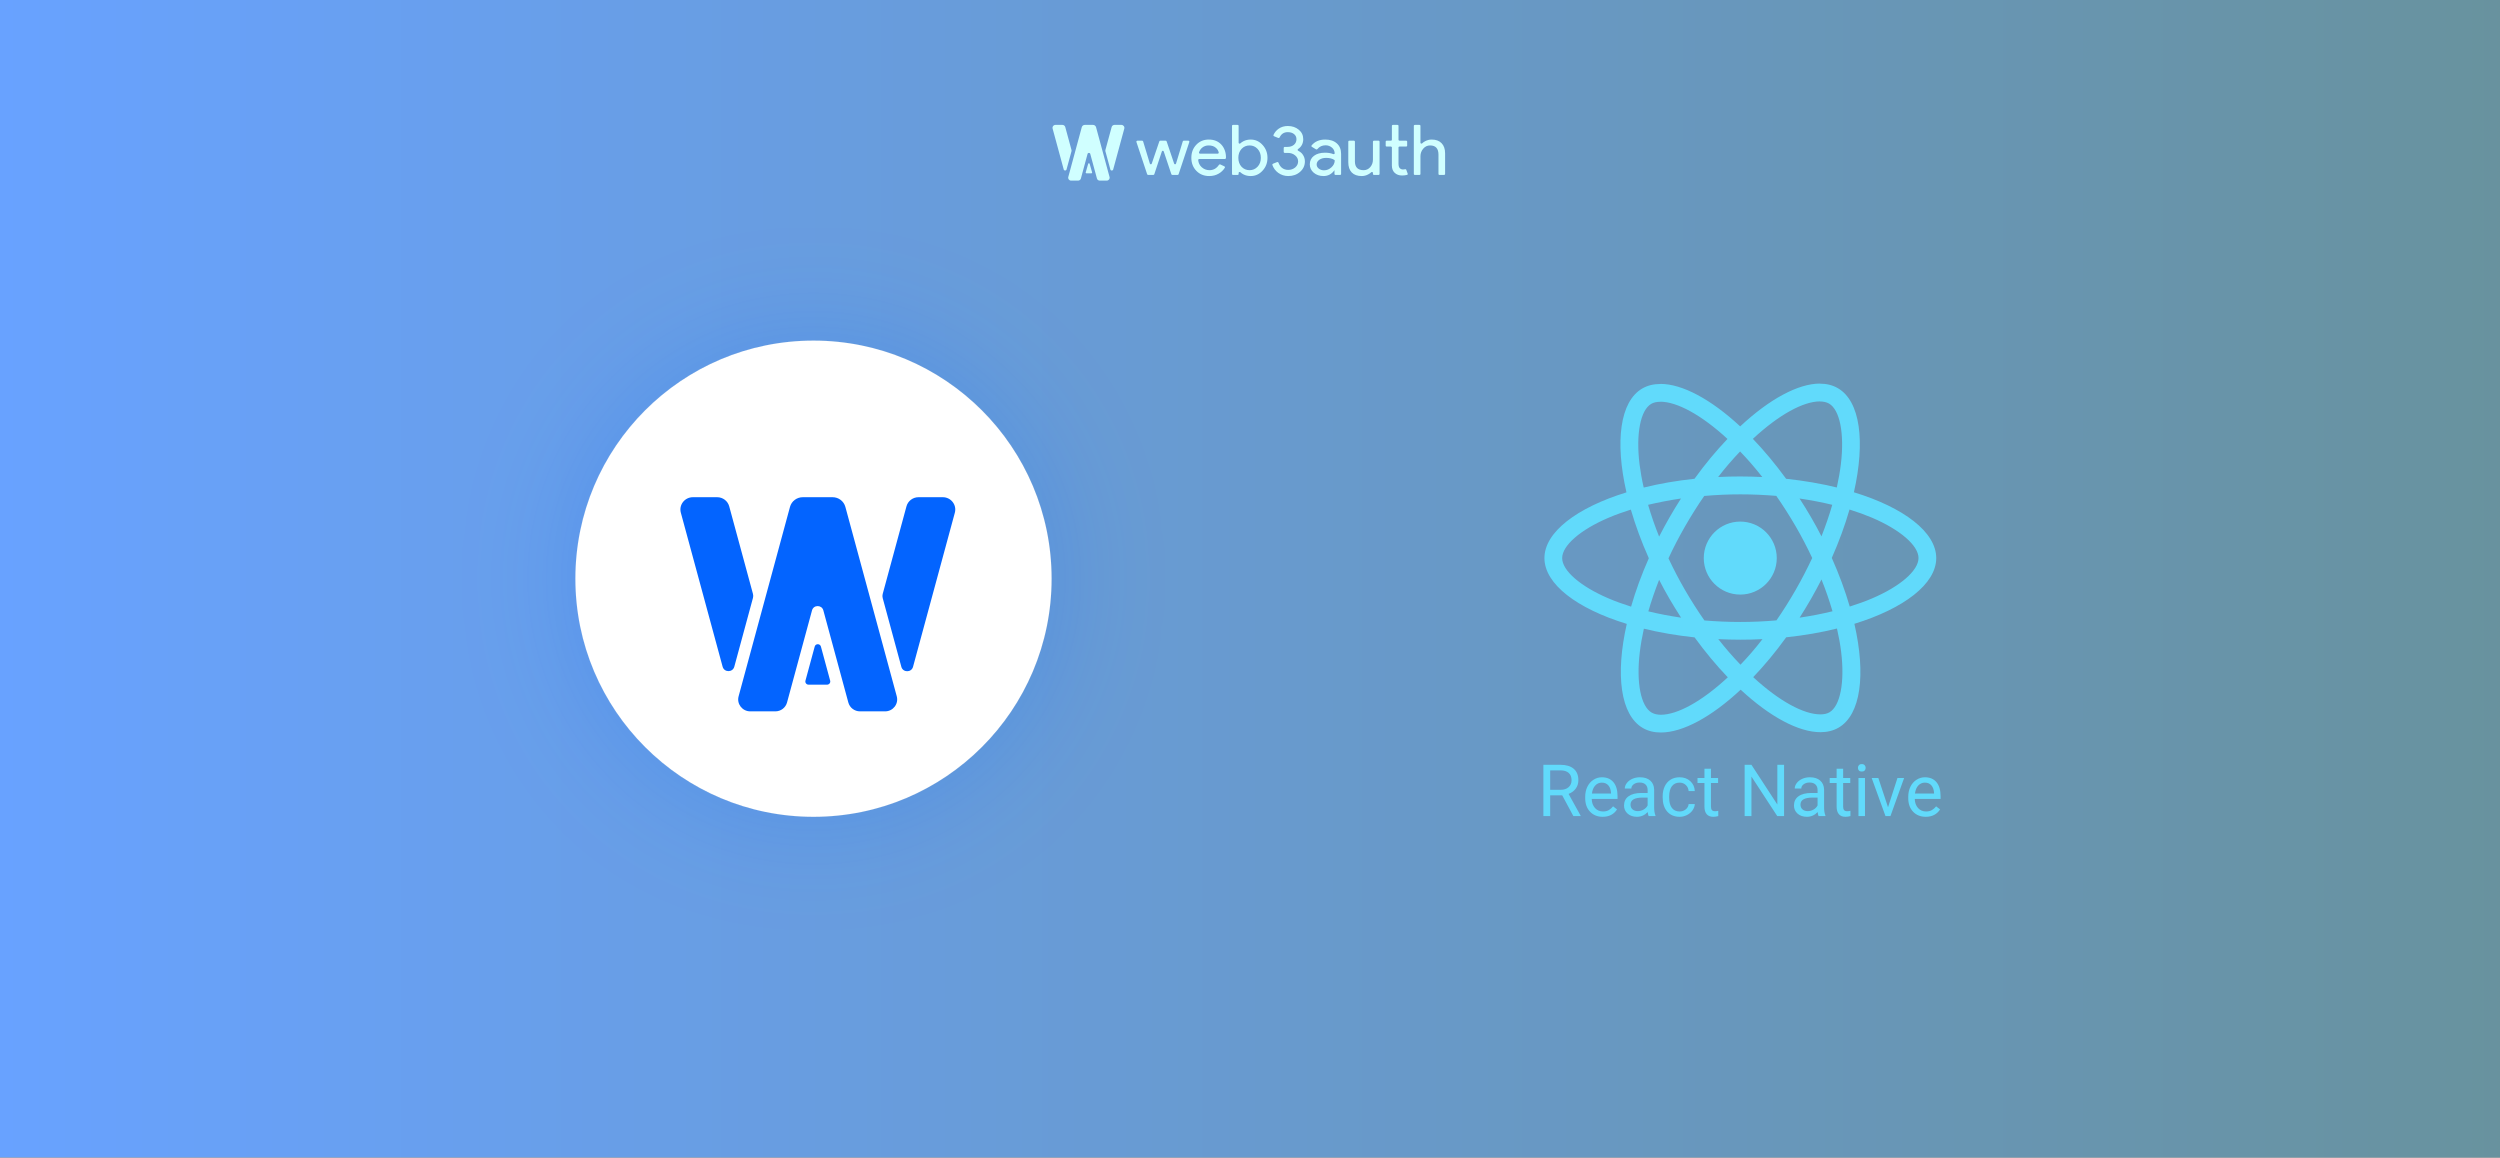
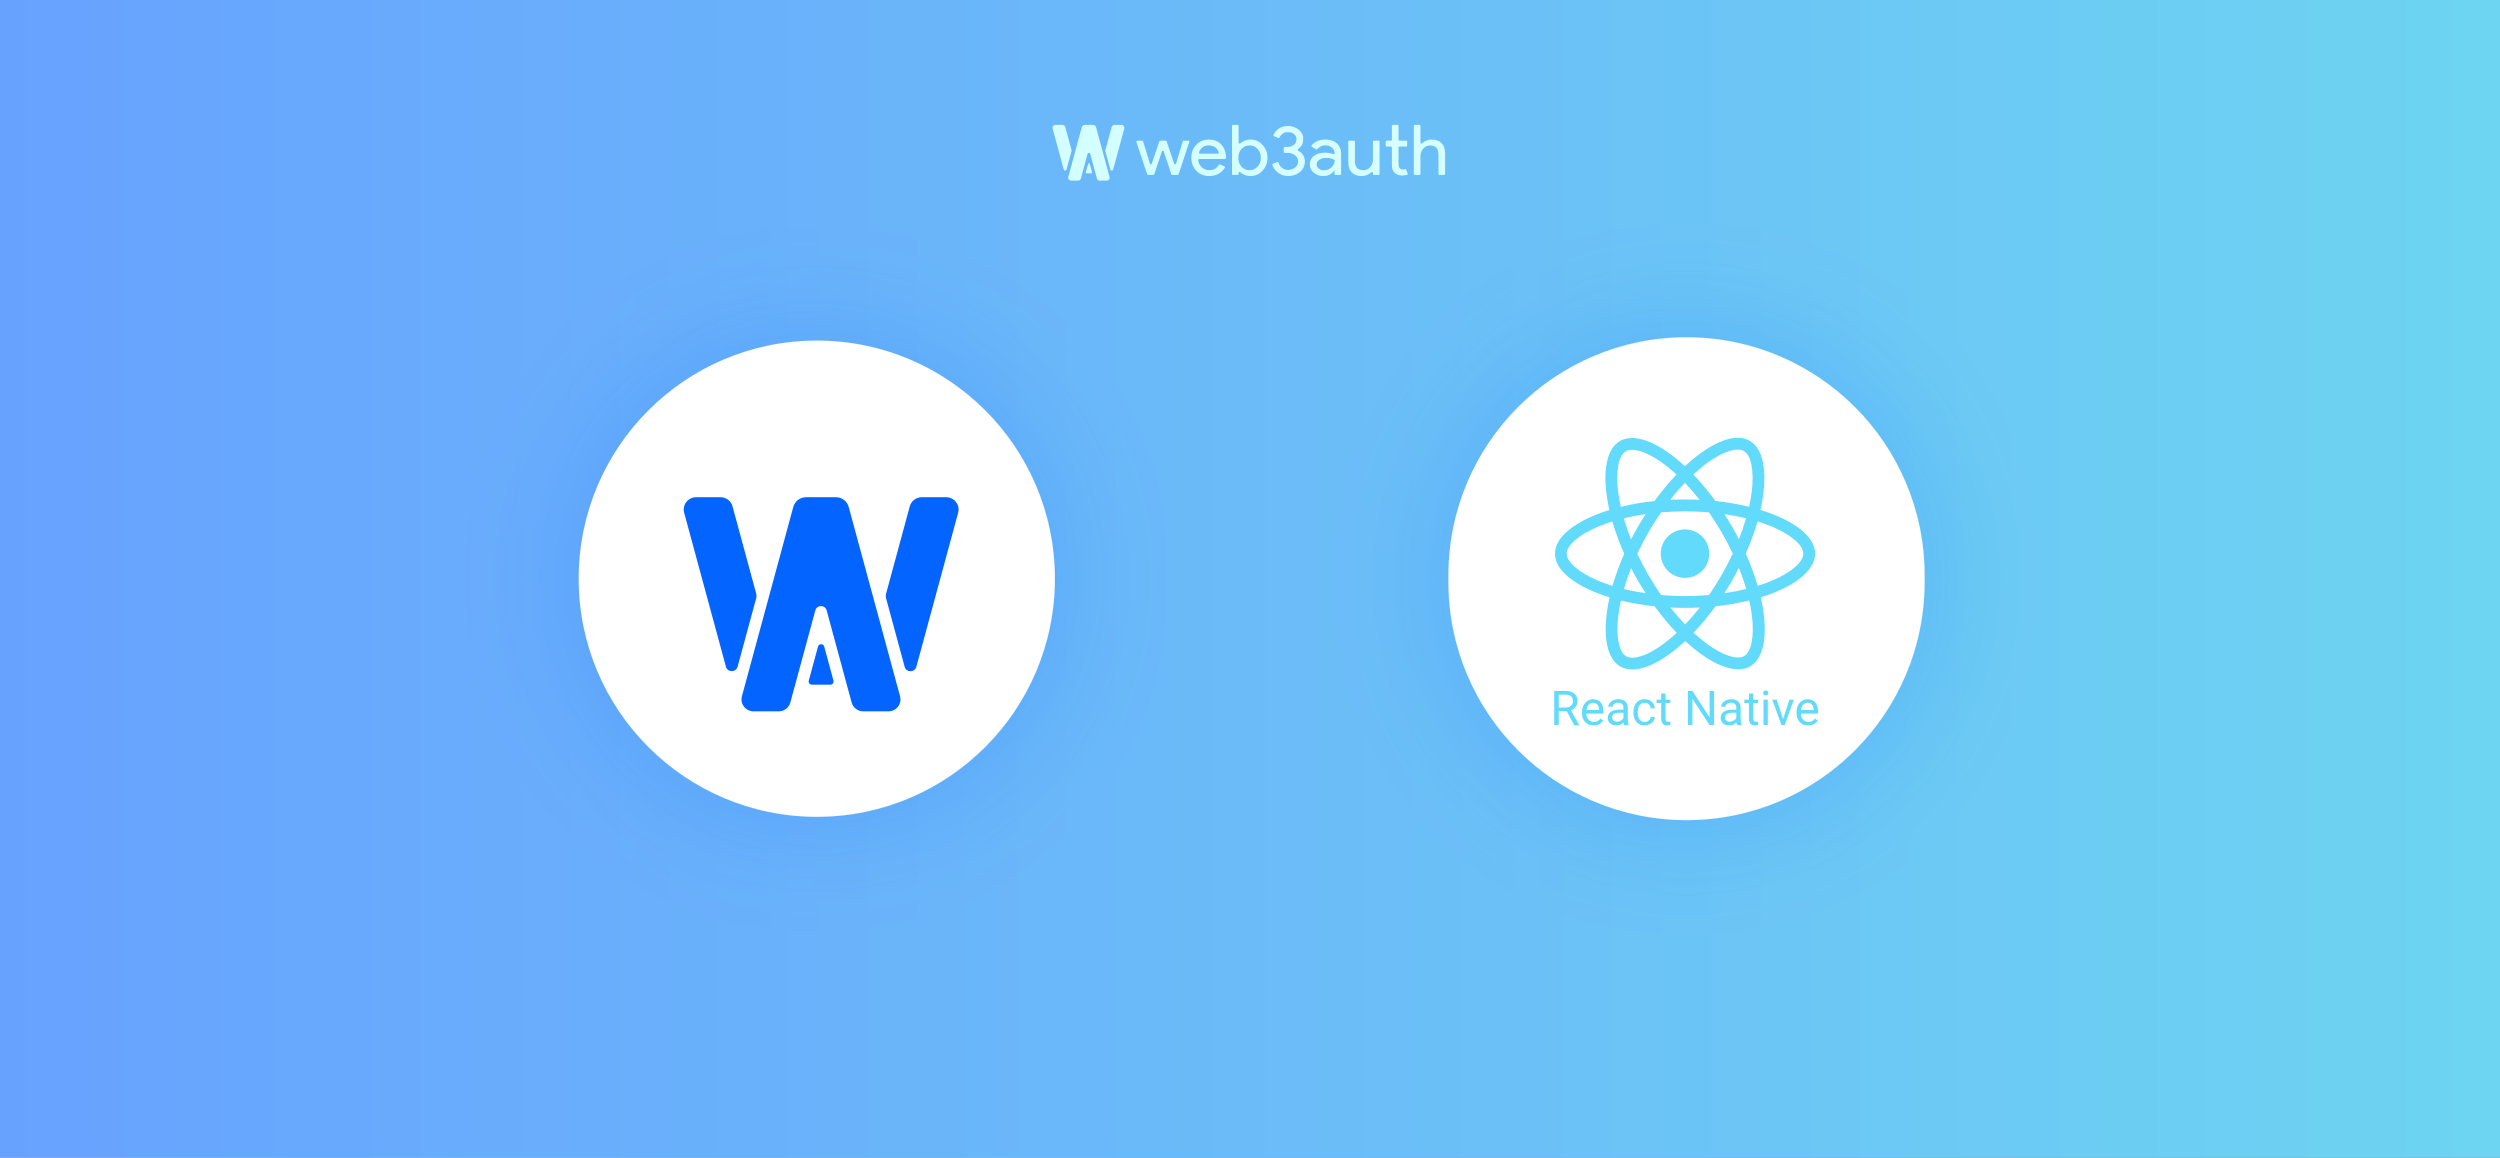
<svg xmlns="http://www.w3.org/2000/svg" width="756" height="350" viewBox="0 0 756 350" fill="none">
  <rect width="756" height="350" fill="black" />
  <rect width="756" height="350" fill="white" />
  <rect width="756" height="350" fill="url(#paint0_linear_1128_242829)" fill-opacity="0.6" />
  <g style="mix-blend-mode:overlay">
-     <path fill-rule="evenodd" clip-rule="evenodd" d="M378.205 53.237C377.421 53.237 376.701 53.075 376.048 52.751C375.679 52.564 375.358 52.342 375.086 52.084C374.914 51.922 374.565 52.032 374.565 52.265V52.613C374.565 52.771 374.433 52.899 374.27 52.899H372.855C372.692 52.899 372.56 52.771 372.56 52.613V38.05C372.56 37.892 372.692 37.764 372.855 37.764H374.264C374.427 37.764 374.559 37.892 374.559 38.05V43.175C374.559 43.408 374.908 43.52 375.081 43.357C375.355 43.099 375.678 42.877 376.048 42.69C376.701 42.365 377.421 42.203 378.205 42.203C379.615 42.203 380.806 42.739 381.78 43.81C382.783 44.895 383.284 46.198 383.284 47.72C383.284 49.256 382.783 50.56 381.78 51.631C380.806 52.702 379.615 53.237 378.205 53.237ZM377.878 51.462C378.837 51.462 379.644 51.109 380.298 50.405C380.952 49.714 381.279 48.819 381.279 47.72C381.279 46.635 380.952 45.74 380.298 45.036C379.644 44.331 378.837 43.979 377.878 43.979C376.905 43.979 376.091 44.331 375.437 45.036C374.798 45.74 374.478 46.635 374.478 47.72C374.478 48.819 374.798 49.721 375.437 50.426C376.091 51.117 376.905 51.462 377.878 51.462ZM365.67 53.237C364.1 53.237 362.807 52.716 361.79 51.673C360.773 50.63 360.264 49.313 360.264 47.72C360.264 46.142 360.758 44.831 361.746 43.789C362.735 42.732 363.999 42.203 365.539 42.203C367.123 42.203 368.38 42.704 369.31 43.704C370.312 44.751 370.791 46.325 370.728 47.757C370.72 47.941 370.56 48.08 370.371 48.08H362.673C362.476 48.08 362.316 48.238 362.337 48.428C362.428 49.283 362.769 49.984 363.359 50.532C364.028 51.152 364.827 51.462 365.757 51.462C366.943 51.462 367.892 50.928 368.603 49.86C368.698 49.718 368.887 49.66 369.045 49.734L370.243 50.301C370.412 50.381 370.48 50.581 370.382 50.737C369.919 51.473 369.307 52.06 368.547 52.498C367.704 52.991 366.745 53.237 365.67 53.237ZM362.582 46.065C362.511 46.271 362.678 46.473 362.903 46.473H368.212C368.416 46.473 368.579 46.303 368.538 46.109C368.419 45.552 368.131 45.082 367.675 44.698C367.137 44.218 366.411 43.979 365.495 43.979C364.74 43.979 364.086 44.204 363.534 44.655C363.096 45.023 362.779 45.492 362.582 46.065ZM359.65 42.939C359.715 42.743 359.564 42.542 359.351 42.542H357.967C357.828 42.542 357.706 42.63 357.667 42.76L355.625 49.479C355.544 49.749 355.152 49.754 355.062 49.487L352.79 42.751C352.748 42.626 352.628 42.542 352.493 42.542H350.876C350.741 42.542 350.621 42.626 350.578 42.75L348.286 49.492C348.196 49.758 347.805 49.752 347.723 49.483L345.681 42.76C345.641 42.63 345.519 42.542 345.38 42.542H343.952C343.74 42.542 343.589 42.743 343.654 42.939L346.896 52.688C346.937 52.814 347.058 52.899 347.194 52.899H348.764C348.9 52.899 349.021 52.814 349.063 52.688L351.35 45.794C351.438 45.53 351.823 45.529 351.912 45.794L354.219 52.689C354.261 52.814 354.381 52.899 354.517 52.899H356.11C356.246 52.899 356.366 52.814 356.408 52.688L359.65 42.939ZM421.777 52.286C422.358 52.808 423.085 53.068 423.957 53.068C424.534 53.068 425.051 53.006 425.508 52.88C425.665 52.837 425.744 52.674 425.69 52.526L425.262 51.352C425.204 51.195 425.021 51.119 424.857 51.169C424.812 51.183 424.766 51.196 424.719 51.208C424.574 51.236 424.422 51.25 424.262 51.25C423.913 51.25 423.601 51.131 423.324 50.891C423.048 50.637 422.91 50.165 422.91 49.475V44.603C422.91 44.445 423.042 44.317 423.205 44.317H425.231C425.394 44.317 425.526 44.189 425.526 44.031V42.828C425.526 42.67 425.394 42.542 425.231 42.542H423.205C423.042 42.542 422.91 42.413 422.91 42.255V38.05C422.91 37.892 422.778 37.764 422.615 37.764H421.2C421.037 37.764 420.905 37.892 420.905 38.05V42.255C420.905 42.413 420.773 42.542 420.61 42.542H419.326C419.163 42.542 419.031 42.67 419.031 42.828V44.031C419.031 44.189 419.163 44.317 419.326 44.317H420.61C420.773 44.317 420.905 44.445 420.905 44.603V50.109C420.92 51.039 421.21 51.765 421.777 52.286ZM393.139 51.969C394.113 51.124 394.6 50.067 394.6 48.798C394.6 48.023 394.375 47.326 393.924 46.706C393.717 46.411 393.419 46.036 392.546 45.561C392.361 45.461 392.356 45.194 392.531 45.078C393.576 44.383 394.098 43.331 394.098 42.098C394.098 40.928 393.655 39.977 392.769 39.244C391.868 38.483 390.756 38.103 389.434 38.103C388.373 38.103 387.451 38.377 386.666 38.927C385.967 39.417 385.446 40.041 385.105 40.799C385.034 40.956 385.115 41.136 385.278 41.202L386.517 41.711C386.693 41.783 386.893 41.697 386.972 41.529C387.46 40.485 388.281 39.963 389.434 39.963C390.219 39.963 390.851 40.16 391.33 40.555C391.81 40.949 392.05 41.464 392.05 42.098C392.05 42.788 391.795 43.352 391.287 43.789C390.778 44.212 390.124 44.423 389.325 44.423H388.524C388.34 44.423 388.192 44.567 388.192 44.745V45.919C388.192 46.097 388.34 46.241 388.524 46.241H389.478C390.32 46.241 391.04 46.487 391.636 46.98C392.246 47.474 392.551 48.08 392.551 48.798C392.551 49.517 392.26 50.13 391.679 50.637C391.083 51.131 390.379 51.377 389.565 51.377C388.824 51.377 388.184 51.166 387.647 50.743C387.202 50.371 386.862 49.867 386.627 49.229C386.56 49.047 386.351 48.948 386.168 49.023L384.955 49.513C384.8 49.575 384.716 49.742 384.771 49.896C385.11 50.857 385.698 51.646 386.535 52.265C387.436 52.913 388.446 53.237 389.565 53.237C390.989 53.237 392.18 52.815 393.139 51.969ZM398.158 49.728C398.158 49.165 398.427 48.693 398.964 48.312C399.517 47.932 400.2 47.742 401.013 47.742C402.057 47.742 402.886 47.95 403.5 48.367C403.583 48.424 403.63 48.518 403.625 48.616C403.585 49.368 403.252 50.028 402.626 50.595C401.972 51.201 401.224 51.504 400.381 51.504C399.785 51.504 399.262 51.335 398.812 50.997C398.376 50.658 398.158 50.236 398.158 49.728ZM404.261 43.366C403.404 42.591 402.234 42.203 400.752 42.203C398.965 42.203 397.588 42.799 396.62 43.992C396.516 44.12 396.555 44.305 396.698 44.392L397.963 45.165C398.096 45.246 398.271 45.21 398.37 45.091C399.005 44.321 399.835 43.937 400.861 43.937C401.602 43.937 402.248 44.176 402.801 44.655C403.356 45.123 403.553 45.686 403.609 46.321C403.629 46.539 403.383 46.681 403.174 46.596C402.484 46.317 401.655 46.177 400.686 46.177C399.291 46.177 398.172 46.494 397.33 47.129C396.501 47.763 396.087 48.615 396.087 49.686C396.087 50.701 396.48 51.546 397.264 52.223C398.064 52.899 399.052 53.237 400.229 53.237C401.609 53.237 402.713 52.645 403.542 51.462V52.613C403.542 52.771 403.674 52.899 403.837 52.899H405.252C405.415 52.899 405.547 52.771 405.547 52.613V46.516C405.547 45.177 405.118 44.127 404.261 43.366ZM417.181 52.595C417.181 52.763 417.04 52.899 416.867 52.899H415.489C415.316 52.899 415.176 52.763 415.176 52.595V52.256C415.176 52.036 414.834 51.931 414.673 52.085C414.42 52.326 414.115 52.541 413.759 52.73C413.134 53.068 412.48 53.237 411.797 53.237C410.489 53.237 409.479 52.878 408.767 52.159C408.07 51.426 407.721 50.391 407.721 49.052V42.846C407.721 42.678 407.862 42.542 408.035 42.542H409.413C409.586 42.542 409.727 42.678 409.727 42.846V48.925C409.77 50.616 410.649 51.462 412.364 51.462C413.163 51.462 413.831 51.152 414.369 50.532C414.907 49.898 415.176 49.144 415.176 48.27V42.846C415.176 42.678 415.316 42.542 415.489 42.542H416.867C417.04 42.542 417.181 42.678 417.181 42.846V52.595ZM427.54 38.05C427.54 37.892 427.672 37.764 427.835 37.764H429.25C429.413 37.764 429.545 37.892 429.545 38.05V43.185C429.545 43.404 429.886 43.508 430.046 43.354C430.294 43.113 430.592 42.899 430.94 42.711C431.579 42.373 432.24 42.203 432.923 42.203C434.231 42.203 435.234 42.57 435.931 43.303C436.643 44.021 436.999 45.05 436.999 46.389V52.613C436.999 52.771 436.867 52.899 436.704 52.899H435.289C435.126 52.899 434.994 52.771 434.994 52.613V46.769C434.994 44.909 434.144 43.979 432.444 43.979C431.63 43.979 430.94 44.31 430.373 44.972C429.821 45.621 429.545 46.382 429.545 47.255V52.613C429.545 52.771 429.413 52.899 429.25 52.899H427.835C427.672 52.899 427.54 52.771 427.54 52.613V38.05Z" fill="white" />
+     <path fill-rule="evenodd" clip-rule="evenodd" d="M378.205 53.237C377.421 53.237 376.701 53.075 376.048 52.751C375.679 52.564 375.358 52.342 375.086 52.084C374.914 51.922 374.565 52.032 374.565 52.265V52.613C374.565 52.771 374.433 52.899 374.27 52.899H372.855C372.692 52.899 372.56 52.771 372.56 52.613V38.05C372.56 37.892 372.692 37.764 372.855 37.764H374.264C374.427 37.764 374.559 37.892 374.559 38.05V43.175C374.559 43.408 374.908 43.52 375.081 43.357C375.355 43.099 375.678 42.877 376.048 42.69C376.701 42.365 377.421 42.203 378.205 42.203C379.615 42.203 380.806 42.739 381.78 43.81C382.783 44.895 383.284 46.198 383.284 47.72C383.284 49.256 382.783 50.56 381.78 51.631C380.806 52.702 379.615 53.237 378.205 53.237ZM377.878 51.462C378.837 51.462 379.644 51.109 380.298 50.405C380.952 49.714 381.279 48.819 381.279 47.72C381.279 46.635 380.952 45.74 380.298 45.036C379.644 44.331 378.837 43.979 377.878 43.979C376.905 43.979 376.091 44.331 375.437 45.036C374.798 45.74 374.478 46.635 374.478 47.72C374.478 48.819 374.798 49.721 375.437 50.426C376.091 51.117 376.905 51.462 377.878 51.462ZM365.67 53.237C364.1 53.237 362.807 52.716 361.79 51.673C360.773 50.63 360.264 49.313 360.264 47.72C360.264 46.142 360.758 44.831 361.746 43.789C362.735 42.732 363.999 42.203 365.539 42.203C367.123 42.203 368.38 42.704 369.31 43.704C370.312 44.751 370.791 46.325 370.728 47.757C370.72 47.941 370.56 48.08 370.371 48.08H362.673C362.476 48.08 362.316 48.238 362.337 48.428C362.428 49.283 362.769 49.984 363.359 50.532C364.028 51.152 364.827 51.462 365.757 51.462C366.943 51.462 367.892 50.928 368.603 49.86C368.698 49.718 368.887 49.66 369.045 49.734L370.243 50.301C370.412 50.381 370.48 50.581 370.382 50.737C369.919 51.473 369.307 52.06 368.547 52.498C367.704 52.991 366.745 53.237 365.67 53.237ZM362.582 46.065C362.511 46.271 362.678 46.473 362.903 46.473H368.212C368.416 46.473 368.579 46.303 368.538 46.109C368.419 45.552 368.131 45.082 367.675 44.698C367.137 44.218 366.411 43.979 365.495 43.979C364.74 43.979 364.086 44.204 363.534 44.655C363.096 45.023 362.779 45.492 362.582 46.065ZM359.65 42.939C359.715 42.743 359.564 42.542 359.351 42.542H357.967C357.828 42.542 357.706 42.63 357.667 42.76L355.625 49.479C355.544 49.749 355.152 49.754 355.062 49.487L352.79 42.751C352.748 42.626 352.628 42.542 352.493 42.542H350.876C350.741 42.542 350.621 42.626 350.578 42.75L348.286 49.492C348.196 49.758 347.805 49.752 347.723 49.483L345.681 42.76C345.641 42.63 345.519 42.542 345.38 42.542H343.952C343.74 42.542 343.589 42.743 343.654 42.939L346.896 52.688C346.937 52.814 347.058 52.899 347.194 52.899H348.764C348.9 52.899 349.021 52.814 349.063 52.688L351.35 45.794C351.438 45.53 351.823 45.529 351.912 45.794L354.219 52.689C354.261 52.814 354.381 52.899 354.517 52.899H356.11C356.246 52.899 356.366 52.814 356.408 52.688L359.65 42.939ZM421.777 52.286C422.358 52.808 423.085 53.068 423.957 53.068C424.534 53.068 425.051 53.006 425.508 52.88C425.665 52.837 425.744 52.674 425.69 52.526L425.262 51.352C425.204 51.195 425.021 51.119 424.857 51.169C424.812 51.183 424.766 51.196 424.719 51.208C424.574 51.236 424.422 51.25 424.262 51.25C423.913 51.25 423.601 51.131 423.324 50.891C423.048 50.637 422.91 50.165 422.91 49.475V44.603C422.91 44.445 423.042 44.317 423.205 44.317H425.231C425.394 44.317 425.526 44.189 425.526 44.031V42.828C425.526 42.67 425.394 42.542 425.231 42.542H423.205C423.042 42.542 422.91 42.413 422.91 42.255V38.05C422.91 37.892 422.778 37.764 422.615 37.764H421.2C421.037 37.764 420.905 37.892 420.905 38.05V42.255C420.905 42.413 420.773 42.542 420.61 42.542H419.326C419.163 42.542 419.031 42.67 419.031 42.828V44.031C419.031 44.189 419.163 44.317 419.326 44.317H420.61C420.773 44.317 420.905 44.445 420.905 44.603V50.109C420.92 51.039 421.21 51.765 421.777 52.286ZM393.139 51.969C394.113 51.124 394.6 50.067 394.6 48.798C394.6 48.023 394.375 47.326 393.924 46.706C393.717 46.411 393.419 46.036 392.546 45.561C392.361 45.461 392.356 45.194 392.531 45.078C393.576 44.383 394.098 43.331 394.098 42.098C394.098 40.928 393.655 39.977 392.769 39.244C391.868 38.483 390.756 38.103 389.434 38.103C388.373 38.103 387.451 38.377 386.666 38.927C385.967 39.417 385.446 40.041 385.105 40.799C385.034 40.956 385.115 41.136 385.278 41.202L386.517 41.711C386.693 41.783 386.893 41.697 386.972 41.529C387.46 40.485 388.281 39.963 389.434 39.963C390.219 39.963 390.851 40.16 391.33 40.555C391.81 40.949 392.05 41.464 392.05 42.098C392.05 42.788 391.795 43.352 391.287 43.789C390.778 44.212 390.124 44.423 389.325 44.423H388.524C388.34 44.423 388.192 44.567 388.192 44.745V45.919C388.192 46.097 388.34 46.241 388.524 46.241H389.478C390.32 46.241 391.04 46.487 391.636 46.98C392.246 47.474 392.551 48.08 392.551 48.798C392.551 49.517 392.26 50.13 391.679 50.637C391.083 51.131 390.379 51.377 389.565 51.377C388.824 51.377 388.184 51.166 387.647 50.743C387.202 50.371 386.862 49.867 386.627 49.229C386.56 49.047 386.351 48.948 386.168 49.023L384.955 49.513C384.8 49.575 384.716 49.742 384.771 49.896C385.11 50.857 385.698 51.646 386.535 52.265C387.436 52.913 388.446 53.237 389.565 53.237C390.989 53.237 392.18 52.815 393.139 51.969ZM398.158 49.728C398.158 49.165 398.427 48.693 398.964 48.312C399.517 47.932 400.2 47.742 401.013 47.742C402.057 47.742 402.886 47.95 403.5 48.367C403.583 48.424 403.63 48.518 403.625 48.616C403.585 49.368 403.252 50.028 402.626 50.595C401.972 51.201 401.224 51.504 400.381 51.504C399.785 51.504 399.262 51.335 398.812 50.997C398.376 50.658 398.158 50.236 398.158 49.728ZM404.261 43.366C403.404 42.591 402.234 42.203 400.752 42.203C398.965 42.203 397.588 42.799 396.62 43.992C396.516 44.12 396.555 44.305 396.698 44.392L397.963 45.165C398.096 45.246 398.272 45.21 398.37 45.091C399.005 44.321 399.835 43.937 400.861 43.937C401.602 43.937 402.248 44.176 402.801 44.655C403.356 45.123 403.553 45.686 403.609 46.321C403.629 46.539 403.383 46.681 403.174 46.596C402.484 46.317 401.655 46.177 400.686 46.177C399.291 46.177 398.172 46.494 397.33 47.129C396.501 47.763 396.087 48.615 396.087 49.686C396.087 50.701 396.48 51.546 397.264 52.223C398.064 52.899 399.052 53.237 400.229 53.237C401.609 53.237 402.713 52.645 403.542 51.462V52.613C403.542 52.771 403.674 52.899 403.837 52.899H405.252C405.415 52.899 405.547 52.771 405.547 52.613V46.516C405.547 45.177 405.118 44.127 404.261 43.366ZM417.181 52.595C417.181 52.763 417.04 52.899 416.867 52.899H415.489C415.316 52.899 415.176 52.763 415.176 52.595V52.256C415.176 52.036 414.834 51.931 414.673 52.085C414.42 52.326 414.115 52.541 413.759 52.73C413.134 53.068 412.48 53.237 411.797 53.237C410.489 53.237 409.479 52.878 408.767 52.159C408.07 51.426 407.721 50.391 407.721 49.052V42.846C407.721 42.678 407.862 42.542 408.035 42.542H409.413C409.586 42.542 409.727 42.678 409.727 42.846V48.925C409.77 50.616 410.649 51.462 412.364 51.462C413.163 51.462 413.831 51.152 414.369 50.532C414.907 49.898 415.176 49.144 415.176 48.27V42.846C415.176 42.678 415.316 42.542 415.489 42.542H416.867C417.04 42.542 417.181 42.678 417.181 42.846V52.595ZM427.54 38.05C427.54 37.892 427.672 37.764 427.835 37.764H429.25C429.413 37.764 429.545 37.892 429.545 38.05V43.185C429.545 43.404 429.886 43.508 430.046 43.354C430.294 43.113 430.592 42.899 430.94 42.711C431.579 42.373 432.24 42.203 432.923 42.203C434.231 42.203 435.234 42.57 435.931 43.303C436.643 44.021 436.999 45.05 436.999 46.389V52.613C436.999 52.771 436.867 52.899 436.704 52.899H435.289C435.126 52.899 434.994 52.771 434.994 52.613V46.769C434.994 44.909 434.144 43.979 432.444 43.979C431.63 43.979 430.94 44.31 430.373 44.972C429.821 45.621 429.545 46.382 429.545 47.255V52.613C429.545 52.771 429.413 52.899 429.25 52.899H427.835C427.672 52.899 427.54 52.771 427.54 52.613V38.05Z" fill="white" />
    <path d="M335.774 51.257C335.891 51.687 336.509 51.687 336.625 51.257L339.986 38.892C340.14 38.323 339.705 37.764 339.107 37.764H337.036C336.624 37.764 336.264 38.036 336.158 38.428L334.263 45.401C334.236 45.498 334.236 45.6 334.263 45.696L335.774 51.257Z" fill="white" />
    <path d="M324.031 45.392C324.057 45.489 324.057 45.59 324.031 45.687L322.52 51.248C322.403 51.678 321.785 51.678 321.668 51.248L318.311 38.892C318.156 38.323 318.591 37.764 319.189 37.764H321.261C321.672 37.764 322.032 38.036 322.139 38.428L324.031 45.392Z" fill="white" />
    <path d="M326.863 53.975C326.761 54.355 326.413 54.619 326.015 54.619H323.895C323.318 54.619 322.898 54.077 323.047 53.526L327.127 38.468C327.24 38.052 327.62 37.764 328.055 37.764H330.52C330.955 37.764 331.335 38.052 331.448 38.468L335.528 53.526C335.677 54.077 335.257 54.619 334.68 54.619H332.559C332.162 54.619 331.814 54.355 331.711 53.975L329.698 46.544C329.586 46.129 328.989 46.129 328.877 46.544L326.863 53.975Z" fill="white" />
    <path d="M328.543 52.408C328.391 52.408 328.281 52.273 328.32 52.136L329.065 49.529C329.126 49.316 329.449 49.316 329.51 49.529L330.255 52.136C330.294 52.273 330.184 52.408 330.032 52.408H328.543Z" fill="white" />
  </g>
  <g filter="url(#filter0_d_1128_242829)">
-     <rect x="174" y="103" width="144" height="144" rx="72" fill="white" />
-     <path fill-rule="evenodd" clip-rule="evenodd" d="M243.569 205.835C243.403 206.444 243.869 207.043 244.508 207.043H250.104C250.743 207.043 251.208 206.444 251.043 205.835L248.245 195.52C247.987 194.571 246.625 194.571 246.367 195.52L243.569 205.835Z" fill="#0364FF" />
-     <path fill-rule="evenodd" clip-rule="evenodd" d="M237.997 212.438C237.568 214.017 236.119 215.116 234.463 215.116H226.887C224.482 215.116 222.731 212.862 223.353 210.567L238.894 153.285C239.363 151.557 240.948 150.355 242.759 150.355H251.775C253.586 150.355 255.171 151.557 255.64 153.285L271.181 210.567C271.803 212.862 270.052 215.116 267.647 215.116H260.071C258.415 215.116 256.966 214.017 256.537 212.438L248.979 184.577C248.51 182.847 246.024 182.847 245.555 184.577L237.997 212.438Z" fill="#0364FF" />
-     <path fill-rule="evenodd" clip-rule="evenodd" d="M276.102 201.644C275.617 203.429 273.052 203.429 272.568 201.644L266.926 180.848C266.817 180.446 266.817 180.022 266.926 179.62L274.116 153.117C274.558 151.488 276.053 150.355 277.761 150.355H285.099C287.58 150.355 289.386 152.68 288.744 155.046L276.102 201.644ZM227.695 180.813C227.804 180.411 227.804 179.988 227.695 179.585L220.514 153.117C220.072 151.488 218.577 150.355 216.87 150.355H209.531C207.05 150.355 205.244 152.68 205.886 155.046L218.519 201.609C219.003 203.394 221.568 203.394 222.053 201.609L227.695 180.813Z" fill="#0364FF" />
+     <rect x="175" y="103" width="144" height="144" rx="72" fill="white" />
+     <path fill-rule="evenodd" clip-rule="evenodd" d="M244.569 205.835C244.403 206.444 244.869 207.043 245.508 207.043H251.104C251.743 207.043 252.208 206.444 252.043 205.835L249.245 195.52C248.987 194.571 247.625 194.571 247.367 195.52L244.569 205.835Z" fill="#0364FF" />
+     <path fill-rule="evenodd" clip-rule="evenodd" d="M238.997 212.438C238.568 214.017 237.119 215.116 235.463 215.116H227.887C225.482 215.116 223.731 212.862 224.353 210.567L239.894 153.285C240.363 151.557 241.948 150.355 243.759 150.355H252.775C254.586 150.355 256.171 151.557 256.64 153.285L272.181 210.567C272.803 212.862 271.052 215.116 268.647 215.116H261.071C259.415 215.116 257.966 214.017 257.537 212.438L249.979 184.577C249.51 182.847 247.024 182.847 246.555 184.577L238.997 212.438Z" fill="#0364FF" />
+     <path fill-rule="evenodd" clip-rule="evenodd" d="M277.102 201.644C276.617 203.429 274.052 203.429 273.568 201.644L267.926 180.848C267.817 180.446 267.817 180.022 267.926 179.62L275.116 153.117C275.558 151.488 277.053 150.355 278.761 150.355H286.099C288.58 150.355 290.386 152.68 289.744 155.046L277.102 201.644ZM228.695 180.813C228.804 180.411 228.804 179.988 228.695 179.585L221.514 153.117C221.072 151.488 219.577 150.355 217.87 150.355H210.531C208.05 150.355 206.244 152.68 206.886 155.046L219.519 201.609C220.003 203.394 222.568 203.394 223.053 201.609L228.695 180.813Z" fill="#0364FF" />
  </g>
-   <g clip-path="url(#clip0_1128_242829)">
-     <path d="M585.521 168.764C585.521 160.915 575.692 153.476 560.622 148.863C564.099 133.504 562.554 121.283 555.743 117.371C554.173 116.453 552.338 116.018 550.333 116.018V121.404C551.444 121.404 552.338 121.621 553.086 122.032C556.371 123.916 557.796 131.088 556.685 140.314C556.42 142.584 555.985 144.975 555.453 147.414C550.719 146.255 545.551 145.362 540.118 144.782C536.857 140.314 533.476 136.257 530.071 132.707C537.944 125.389 545.334 121.38 550.358 121.38V115.994C543.716 115.994 535.022 120.728 526.231 128.939C517.44 120.776 508.746 116.091 502.104 116.091V121.476C507.103 121.476 514.518 125.461 522.391 132.731C519.01 136.281 515.628 140.314 512.416 144.782C506.958 145.362 501.79 146.255 497.057 147.439C496.501 145.023 496.091 142.681 495.801 140.435C494.666 131.209 496.066 124.036 499.327 122.128C500.051 121.694 500.993 121.501 502.104 121.501V116.115C500.075 116.115 498.24 116.55 496.646 117.467C489.86 121.38 488.338 133.576 491.84 148.888C476.818 153.525 467.037 160.939 467.037 168.764C467.037 176.613 476.866 184.051 491.937 188.664C488.459 204.024 490.004 216.244 496.815 220.157C498.385 221.074 500.22 221.509 502.249 221.509C508.89 221.509 517.585 216.775 526.376 208.564C535.166 216.727 543.861 221.413 550.502 221.413C552.531 221.413 554.366 220.978 555.961 220.06C562.747 216.147 564.268 203.951 560.766 188.64C575.74 184.027 585.521 176.589 585.521 168.764ZM554.077 152.655C553.183 155.771 552.072 158.982 550.816 162.195C549.826 160.263 548.788 158.331 547.653 156.398C546.542 154.466 545.358 152.583 544.175 150.747C547.604 151.254 550.913 151.882 554.077 152.655ZM543.015 178.376C541.132 181.636 539.2 184.728 537.195 187.602C533.597 187.915 529.95 188.084 526.279 188.084C522.632 188.084 518.985 187.915 515.411 187.625C513.407 184.751 511.45 181.684 509.567 178.448C507.731 175.284 506.065 172.072 504.543 168.836C506.041 165.6 507.731 162.364 509.543 159.2C511.426 155.94 513.358 152.848 515.363 149.974C518.962 149.66 522.608 149.491 526.279 149.491C529.926 149.491 533.573 149.66 537.147 149.95C539.151 152.824 541.108 155.891 542.992 159.128C544.827 162.291 546.493 165.503 548.015 168.74C546.493 171.976 544.827 175.212 543.015 178.376ZM550.816 175.236C552.084 178.384 553.196 181.591 554.149 184.848C550.985 185.621 547.653 186.273 544.199 186.78C545.382 184.921 546.566 183.013 547.677 181.056C548.788 179.125 549.826 177.168 550.816 175.236ZM526.327 201.005C524.081 198.686 521.835 196.102 519.613 193.277C521.787 193.373 524.009 193.446 526.255 193.446C528.525 193.446 530.771 193.398 532.969 193.277C530.896 195.971 528.679 198.551 526.327 201.005ZM508.359 186.78C504.93 186.273 501.621 185.645 498.457 184.872C499.351 181.757 500.462 178.545 501.718 175.333C502.708 177.265 503.747 179.197 504.881 181.129C506.016 183.061 507.176 184.945 508.359 186.78ZM526.207 136.522C528.453 138.841 530.699 141.425 532.92 144.251C530.747 144.154 528.525 144.082 526.279 144.082C524.009 144.082 521.763 144.13 519.565 144.251C521.638 141.557 523.855 138.977 526.207 136.522ZM508.335 150.747C507.152 152.607 505.968 154.515 504.857 156.471C503.747 158.403 502.708 160.335 501.718 162.267C500.45 159.12 499.338 155.912 498.385 152.655C501.549 151.906 504.881 151.254 508.335 150.747ZM486.478 180.984C477.929 177.337 472.399 172.556 472.399 168.764C472.399 164.972 477.929 160.166 486.478 156.544C488.555 155.65 490.826 154.853 493.168 154.104C494.545 158.838 496.356 163.764 498.602 168.812C496.381 173.836 494.593 178.738 493.241 183.448C490.85 182.699 488.58 181.878 486.478 180.984ZM499.472 215.496C496.187 213.612 494.762 206.439 495.873 197.213C496.139 194.943 496.573 192.552 497.105 190.113C501.839 191.272 507.007 192.166 512.441 192.745C515.701 197.213 519.082 201.27 522.487 204.821C514.614 212.139 507.224 216.147 502.2 216.147C501.114 216.124 500.196 215.906 499.472 215.496ZM556.758 197.093C557.892 206.318 556.492 213.491 553.231 215.399C552.507 215.834 551.565 216.027 550.454 216.027C545.455 216.027 538.041 212.042 530.167 204.773C533.549 201.222 536.93 197.189 540.142 192.721C545.6 192.142 550.768 191.248 555.502 190.065C556.057 192.504 556.492 194.847 556.758 197.093ZM566.055 180.984C563.978 181.878 561.708 182.675 559.365 183.423C557.989 178.69 556.178 173.763 553.932 168.715C556.154 163.692 557.941 158.79 559.293 154.08C561.684 154.829 563.954 155.65 566.08 156.544C574.629 160.19 580.16 164.972 580.16 168.764C580.135 172.556 574.605 177.361 566.055 180.984Z" fill="#61DAFB" />
-     <path d="M526.256 179.801C532.352 179.801 537.293 174.859 537.293 168.763C537.293 162.668 532.352 157.727 526.256 157.727C520.16 157.727 515.219 162.668 515.219 168.763C515.219 174.859 520.16 179.801 526.256 179.801ZM472.418 240.512H468.775V246.787H466.719V231.276H471.854C473.601 231.276 474.943 231.674 475.88 232.469C476.825 233.264 477.297 234.422 477.297 235.942C477.297 236.908 477.034 237.749 476.509 238.467C475.99 239.184 475.266 239.72 474.336 240.075L477.979 246.659V246.787H475.785L472.418 240.512ZM468.775 238.839H471.917C472.933 238.839 473.739 238.576 474.336 238.051C474.939 237.526 475.241 236.822 475.241 235.942C475.241 234.983 474.954 234.248 474.378 233.737C473.81 233.225 472.986 232.966 471.907 232.959H468.775V238.839ZM484.648 247C483.085 247 481.814 246.489 480.834 245.466C479.854 244.436 479.364 243.061 479.364 241.343V240.981C479.364 239.837 479.581 238.818 480.014 237.924C480.454 237.021 481.065 236.318 481.846 235.814C482.634 235.303 483.487 235.047 484.403 235.047C485.901 235.047 487.066 235.54 487.897 236.528C488.728 237.515 489.143 238.928 489.143 240.767V241.588H481.335C481.363 242.724 481.693 243.644 482.325 244.347C482.965 245.043 483.774 245.391 484.754 245.391C485.451 245.391 486.04 245.249 486.523 244.965C487.006 244.681 487.428 244.305 487.791 243.836L488.994 244.773C488.028 246.257 486.58 247 484.648 247ZM484.403 236.666C483.607 236.666 482.94 236.957 482.4 237.54C481.86 238.115 481.526 238.925 481.399 239.969H487.173V239.82C487.116 238.818 486.846 238.044 486.363 237.497C485.88 236.943 485.226 236.666 484.403 236.666ZM498.55 246.787C498.436 246.559 498.344 246.155 498.273 245.572C497.357 246.524 496.263 247 494.992 247C493.856 247 492.922 246.68 492.19 246.041C491.466 245.394 491.104 244.578 491.104 243.591C491.104 242.391 491.558 241.46 492.467 240.8C493.383 240.132 494.669 239.798 496.324 239.798H498.241V238.893C498.241 238.204 498.035 237.657 497.624 237.252C497.211 236.84 496.604 236.634 495.801 236.634C495.098 236.634 494.509 236.812 494.033 237.167C493.558 237.522 493.319 237.952 493.319 238.456H491.338C491.338 237.881 491.541 237.327 491.945 236.794C492.357 236.254 492.911 235.828 493.607 235.516C494.31 235.203 495.08 235.047 495.919 235.047C497.247 235.047 498.287 235.381 499.04 236.049C499.793 236.709 500.183 237.622 500.212 238.786V244.091C500.212 245.15 500.347 245.991 500.617 246.616V246.787H498.55ZM495.28 245.285C495.898 245.285 496.483 245.125 497.038 244.805C497.591 244.486 497.992 244.07 498.241 243.559V241.194H496.696C494.282 241.194 493.074 241.9 493.074 243.314C493.074 243.931 493.281 244.415 493.692 244.763C494.104 245.11 494.633 245.285 495.28 245.285ZM507.925 245.391C508.628 245.391 509.242 245.178 509.768 244.752C510.293 244.326 510.584 243.793 510.641 243.154H512.506C512.47 243.814 512.243 244.443 511.824 245.04C511.405 245.636 510.844 246.112 510.14 246.467C509.444 246.822 508.706 247 507.925 247C506.355 247 505.105 246.478 504.175 245.434C503.252 244.382 502.79 242.948 502.79 241.13V240.8C502.79 239.678 502.996 238.68 503.408 237.806C503.82 236.933 504.409 236.254 505.176 235.772C505.95 235.288 506.863 235.047 507.914 235.047C509.207 235.047 510.279 235.434 511.131 236.208C511.991 236.982 512.449 237.987 512.506 239.223H510.641C510.584 238.477 510.3 237.866 509.789 237.391C509.285 236.908 508.66 236.666 507.914 236.666C506.913 236.666 506.135 237.028 505.581 237.753C505.034 238.47 504.761 239.511 504.761 240.874V241.247C504.761 242.575 505.034 243.598 505.581 244.315C506.128 245.033 506.909 245.391 507.925 245.391ZM517.395 232.469V235.26H519.547V236.784H517.395V243.931C517.395 244.393 517.491 244.741 517.683 244.975C517.875 245.203 518.202 245.317 518.663 245.317C518.89 245.317 519.203 245.274 519.6 245.189V246.787C519.082 246.929 518.578 247 518.088 247C517.207 247 516.543 246.733 516.095 246.201C515.648 245.668 515.425 244.912 515.425 243.931V236.784H513.326V235.26H515.425V232.469H517.395ZM539.501 246.787H537.444L529.636 234.834V246.787H527.58V231.276H529.636L537.466 243.282V231.276H539.501V246.787ZM549.941 246.787C549.827 246.559 549.734 246.155 549.664 245.572C548.747 246.524 547.654 247 546.382 247C545.246 247 544.312 246.68 543.581 246.041C542.856 245.394 542.494 244.578 542.494 243.591C542.494 242.391 542.948 241.46 543.858 240.8C544.774 240.132 546.059 239.798 547.714 239.798H549.632V238.893C549.632 238.204 549.425 237.657 549.013 237.252C548.602 236.84 547.994 236.634 547.192 236.634C546.489 236.634 545.9 236.812 545.424 237.167C544.948 237.522 544.71 237.952 544.71 238.456H542.728C542.728 237.881 542.931 237.327 543.335 236.794C543.747 236.254 544.302 235.828 544.998 235.516C545.701 235.203 546.471 235.047 547.309 235.047C548.637 235.047 549.678 235.381 550.43 236.049C551.183 236.709 551.574 237.622 551.602 238.786V244.091C551.602 245.15 551.737 245.991 552.007 246.616V246.787H549.941ZM546.67 245.285C547.288 245.285 547.874 245.125 548.428 244.805C548.982 244.486 549.383 244.07 549.632 243.559V241.194H548.087C545.672 241.194 544.465 241.9 544.465 243.314C544.465 243.931 544.671 244.415 545.082 244.763C545.494 245.11 546.024 245.285 546.67 245.285ZM557.366 232.469V235.26H559.518V236.784H557.366V243.931C557.366 244.393 557.462 244.741 557.653 244.975C557.845 245.203 558.172 245.317 558.634 245.317C558.86 245.317 559.173 245.274 559.571 245.189V246.787C559.052 246.929 558.548 247 558.058 247C557.178 247 556.513 246.733 556.066 246.201C555.619 245.668 555.395 244.912 555.395 243.931V236.784H553.296V235.26H555.395V232.469H557.366ZM563.971 246.787H562V235.26H563.971V246.787ZM561.84 232.202C561.84 231.883 561.936 231.613 562.128 231.393C562.326 231.173 562.617 231.063 563.001 231.063C563.385 231.063 563.676 231.173 563.875 231.393C564.073 231.613 564.173 231.883 564.173 232.202C564.173 232.522 564.073 232.788 563.875 233.002C563.676 233.214 563.385 233.321 563.001 233.321C562.617 233.321 562.326 233.214 562.128 233.002C561.936 232.788 561.84 232.522 561.84 232.202ZM570.938 244.113L573.792 235.26H575.806L571.673 246.787H570.17L565.995 235.26H568.008L570.938 244.113ZM582.336 247C580.774 247 579.503 246.489 578.523 245.466C577.542 244.436 577.053 243.061 577.053 241.343V240.981C577.053 239.837 577.269 238.818 577.702 237.924C578.142 237.021 578.753 236.318 579.535 235.814C580.323 235.303 581.175 235.047 582.091 235.047C583.59 235.047 584.755 235.54 585.586 236.528C586.416 237.515 586.832 238.928 586.832 240.767V241.588H579.023C579.052 242.724 579.382 243.644 580.014 244.347C580.653 245.043 581.463 245.391 582.443 245.391C583.139 245.391 583.729 245.249 584.211 244.965C584.694 244.681 585.117 244.305 585.479 243.836L586.683 244.773C585.717 246.257 584.268 247 582.336 247ZM582.091 236.666C581.296 236.666 580.628 236.957 580.089 237.54C579.549 238.115 579.215 238.925 579.087 239.969H584.861V239.82C584.804 238.818 584.534 238.044 584.051 237.497C583.569 236.943 582.915 236.666 582.091 236.666Z" fill="#61DAFB" />
+   <g filter="url(#filter1_d_1128_242829)">
+     <rect x="438" y="102" width="144" height="146" rx="72" fill="white" />
+     <path d="M548.893 167.427C548.893 162.214 542.366 157.274 532.358 154.211C534.667 144.011 533.641 135.895 529.118 133.297C528.075 132.688 526.857 132.399 525.525 132.399V135.975C526.263 135.975 526.857 136.12 527.354 136.392C529.535 137.643 530.481 142.407 529.743 148.533C529.567 150.041 529.279 151.629 528.926 153.249C525.782 152.479 522.35 151.886 518.741 151.501C516.576 148.533 514.331 145.839 512.069 143.481C517.298 138.622 522.206 135.959 525.542 135.959V132.383C521.131 132.383 515.357 135.526 509.519 140.979C503.681 135.558 497.907 132.447 493.497 132.447V136.024C496.817 136.024 501.74 138.67 506.969 143.497C504.724 145.855 502.478 148.533 500.345 151.501C496.72 151.886 493.288 152.479 490.145 153.265C489.776 151.661 489.503 150.105 489.311 148.614C488.557 142.487 489.487 137.724 491.652 136.457C492.133 136.168 492.759 136.04 493.497 136.04V132.463C492.149 132.463 490.931 132.752 489.872 133.361C485.365 135.959 484.355 144.059 486.68 154.227C476.705 157.306 470.209 162.23 470.209 167.427C470.209 172.639 476.737 177.579 486.745 180.642C484.435 190.843 485.461 198.958 489.984 201.556C491.027 202.166 492.246 202.454 493.593 202.454C498.003 202.454 503.777 199.311 509.615 193.858C515.453 199.279 521.227 202.391 525.638 202.391C526.985 202.391 528.204 202.102 529.262 201.492C533.769 198.894 534.78 190.794 532.454 180.626C542.398 177.563 548.893 172.623 548.893 167.427V167.427ZM528.011 156.729C527.418 158.798 526.68 160.931 525.846 163.064C525.189 161.781 524.499 160.498 523.745 159.215C523.007 157.932 522.221 156.681 521.436 155.462C523.713 155.799 525.91 156.216 528.011 156.729V156.729ZM520.666 173.81C519.415 175.975 518.132 178.028 516.801 179.937C514.411 180.145 511.989 180.257 509.551 180.257C507.129 180.257 504.707 180.145 502.334 179.953C501.003 178.044 499.703 176.007 498.452 173.858C497.233 171.757 496.127 169.624 495.116 167.475C496.111 165.326 497.233 163.176 498.437 161.076C499.688 158.91 500.97 156.857 502.302 154.949C504.692 154.74 507.113 154.628 509.551 154.628C511.973 154.628 514.395 154.74 516.768 154.933C518.1 156.841 519.399 158.878 520.65 161.027C521.869 163.128 522.975 165.261 523.986 167.411C522.975 169.56 521.869 171.709 520.666 173.81V173.81ZM525.846 171.725C526.688 173.815 527.427 175.945 528.06 178.108C525.958 178.621 523.745 179.055 521.452 179.391C522.237 178.157 523.023 176.889 523.761 175.59C524.499 174.307 525.189 173.008 525.846 171.725ZM509.583 188.838C508.092 187.298 506.6 185.582 505.125 183.706C506.568 183.77 508.043 183.818 509.535 183.818C511.043 183.818 512.534 183.786 513.994 183.706C512.617 185.495 511.145 187.208 509.583 188.838V188.838ZM497.651 179.391C495.373 179.055 493.176 178.637 491.075 178.124C491.668 176.055 492.406 173.922 493.24 171.789C493.898 173.072 494.587 174.355 495.341 175.638C496.095 176.921 496.865 178.172 497.651 179.391ZM509.503 146.015C510.995 147.555 512.486 149.271 513.962 151.148C512.518 151.084 511.043 151.035 509.551 151.035C508.043 151.035 506.552 151.068 505.093 151.148C506.469 149.359 507.942 147.645 509.503 146.015V146.015ZM497.634 155.462C496.849 156.697 496.063 157.964 495.325 159.263C494.587 160.546 493.898 161.829 493.24 163.112C492.398 161.022 491.66 158.892 491.027 156.729C493.128 156.232 495.341 155.799 497.634 155.462V155.462ZM483.12 175.542C477.442 173.12 473.77 169.945 473.77 167.427C473.77 164.909 477.442 161.717 483.12 159.311C484.499 158.718 486.007 158.189 487.563 157.691C488.477 160.835 489.68 164.107 491.171 167.459C489.696 170.795 488.509 174.051 487.611 177.178C486.023 176.681 484.515 176.136 483.12 175.542ZM491.749 198.461C489.567 197.21 488.621 192.447 489.359 186.32C489.535 184.812 489.824 183.224 490.177 181.604C493.32 182.374 496.753 182.968 500.361 183.353C502.526 186.32 504.772 189.014 507.033 191.372C501.805 196.232 496.897 198.894 493.561 198.894C492.839 198.878 492.23 198.734 491.749 198.461V198.461ZM529.792 186.24C530.545 192.366 529.615 197.13 527.45 198.397C526.969 198.685 526.343 198.814 525.605 198.814C522.286 198.814 517.362 196.167 512.133 191.34C514.379 188.982 516.624 186.304 518.757 183.337C522.382 182.952 525.814 182.358 528.958 181.573C529.327 183.192 529.615 184.748 529.792 186.24ZM535.966 175.542C534.587 176.136 533.079 176.665 531.524 177.162C530.609 174.019 529.407 170.747 527.915 167.395C529.391 164.059 530.578 160.803 531.476 157.675C533.064 158.173 534.571 158.718 535.982 159.311C541.66 161.733 545.333 164.909 545.333 167.427C545.317 169.945 541.644 173.136 535.966 175.542V175.542Z" fill="#61DAFB" />
+     <path d="M509.538 174.755C513.587 174.755 516.868 171.473 516.868 167.425C516.868 163.377 513.587 160.096 509.538 160.096C505.49 160.096 502.209 163.377 502.209 167.425C502.209 171.473 505.49 174.755 509.538 174.755Z" fill="#61DAFB" />
+     <path d="M473.785 215.074H471.365V219.241H470V208.94H473.41C474.57 208.94 475.462 209.204 476.084 209.733C476.711 210.261 477.025 211.03 477.025 212.039C477.025 212.68 476.851 213.239 476.502 213.716C476.157 214.192 475.676 214.548 475.058 214.784L477.478 219.156V219.241H476.02L473.785 215.074ZM471.365 213.963H473.452C474.127 213.963 474.662 213.788 475.058 213.44C475.459 213.091 475.66 212.624 475.66 212.039C475.66 211.402 475.469 210.914 475.087 210.574C474.709 210.235 474.162 210.063 473.445 210.058H471.365V213.963ZM481.907 219.382C480.869 219.382 480.025 219.043 479.374 218.364C478.723 217.68 478.398 216.767 478.398 215.626V215.385C478.398 214.626 478.541 213.949 478.829 213.355C479.122 212.756 479.527 212.289 480.046 211.954C480.569 211.614 481.135 211.444 481.744 211.444C482.739 211.444 483.513 211.772 484.064 212.428C484.616 213.083 484.892 214.022 484.892 215.243V215.788H479.706C479.725 216.543 479.945 217.154 480.364 217.621C480.789 218.083 481.326 218.314 481.977 218.314C482.44 218.314 482.831 218.22 483.152 218.031C483.473 217.842 483.753 217.593 483.994 217.281L484.793 217.904C484.151 218.889 483.19 219.382 481.907 219.382ZM481.744 212.52C481.216 212.52 480.772 212.713 480.414 213.1C480.055 213.482 479.834 214.02 479.749 214.713H483.583V214.614C483.546 213.949 483.366 213.435 483.046 213.072C482.725 212.704 482.291 212.52 481.744 212.52ZM491.139 219.241C491.063 219.09 491.002 218.821 490.955 218.434C490.346 219.066 489.62 219.382 488.776 219.382C488.021 219.382 487.401 219.17 486.915 218.746C486.434 218.316 486.194 217.774 486.194 217.118C486.194 216.322 486.496 215.704 487.099 215.265C487.708 214.821 488.562 214.6 489.66 214.6H490.934V213.999C490.934 213.541 490.797 213.178 490.524 212.909C490.25 212.635 489.847 212.499 489.314 212.499C488.847 212.499 488.455 212.616 488.139 212.852C487.823 213.088 487.665 213.374 487.665 213.709H486.349C486.349 213.327 486.484 212.959 486.753 212.605C487.026 212.246 487.394 211.963 487.856 211.756C488.323 211.548 488.835 211.444 489.391 211.444C490.274 211.444 490.964 211.666 491.464 212.11C491.964 212.548 492.224 213.154 492.243 213.928V217.451C492.243 218.154 492.332 218.713 492.512 219.127V219.241H491.139ZM488.967 218.243C489.377 218.243 489.767 218.137 490.135 217.925C490.502 217.713 490.769 217.437 490.934 217.097V215.527H489.908C488.304 215.527 487.502 215.996 487.502 216.934C487.502 217.345 487.639 217.666 487.913 217.897C488.186 218.128 488.538 218.243 488.967 218.243ZM497.365 218.314C497.832 218.314 498.24 218.172 498.589 217.889C498.938 217.607 499.131 217.253 499.168 216.828H500.407C500.383 217.267 500.232 217.684 499.954 218.081C499.676 218.477 499.303 218.793 498.836 219.029C498.374 219.264 497.884 219.382 497.365 219.382C496.322 219.382 495.492 219.036 494.874 218.342C494.261 217.644 493.955 216.692 493.955 215.484V215.265C493.955 214.52 494.091 213.857 494.365 213.277C494.639 212.697 495.03 212.246 495.539 211.926C496.053 211.605 496.659 211.444 497.357 211.444C498.216 211.444 498.928 211.702 499.494 212.216C500.065 212.73 500.369 213.397 500.407 214.218H499.168C499.131 213.723 498.942 213.317 498.603 213.001C498.268 212.68 497.853 212.52 497.357 212.52C496.692 212.52 496.176 212.76 495.808 213.242C495.445 213.718 495.263 214.409 495.263 215.314V215.562C495.263 216.444 495.445 217.123 495.808 217.599C496.171 218.076 496.69 218.314 497.365 218.314ZM503.654 209.733V211.586H505.083V212.598H503.654V217.345C503.654 217.651 503.718 217.882 503.845 218.038C503.972 218.189 504.189 218.265 504.496 218.265C504.647 218.265 504.854 218.236 505.118 218.18V219.241C504.774 219.335 504.439 219.382 504.114 219.382C503.529 219.382 503.088 219.205 502.791 218.852C502.494 218.498 502.345 217.996 502.345 217.345V212.598H500.951V211.586H502.345V209.733H503.654ZM518.334 219.241H516.968L511.783 211.303V219.241H510.417V208.94H511.783L516.983 216.913V208.94H518.334V219.241ZM525.267 219.241C525.191 219.09 525.13 218.821 525.083 218.434C524.474 219.066 523.748 219.382 522.904 219.382C522.149 219.382 521.529 219.17 521.043 218.746C520.562 218.316 520.322 217.774 520.322 217.118C520.322 216.322 520.623 215.704 521.227 215.265C521.836 214.821 522.69 214.6 523.788 214.6H525.062V213.999C525.062 213.541 524.925 213.178 524.651 212.909C524.378 212.635 523.974 212.499 523.442 212.499C522.975 212.499 522.583 212.616 522.267 212.852C521.951 213.088 521.793 213.374 521.793 213.709H520.477C520.477 213.327 520.612 212.959 520.881 212.605C521.154 212.246 521.522 211.963 521.984 211.756C522.451 211.548 522.963 211.444 523.519 211.444C524.401 211.444 525.092 211.666 525.592 212.11C526.092 212.548 526.352 213.154 526.371 213.928V217.451C526.371 218.154 526.46 218.713 526.64 219.127V219.241H525.267ZM523.095 218.243C523.505 218.243 523.895 218.137 524.262 217.925C524.63 217.713 524.897 217.437 525.062 217.097V215.527H524.036C522.432 215.527 521.63 215.996 521.63 216.934C521.63 217.345 521.767 217.666 522.041 217.897C522.314 218.128 522.666 218.243 523.095 218.243ZM530.198 209.733V211.586H531.627V212.598H530.198V217.345C530.198 217.651 530.262 217.882 530.389 218.038C530.516 218.189 530.733 218.265 531.04 218.265C531.191 218.265 531.398 218.236 531.663 218.18V219.241C531.318 219.335 530.983 219.382 530.658 219.382C530.073 219.382 529.632 219.205 529.335 218.852C529.038 218.498 528.889 217.996 528.889 217.345V212.598H527.496V211.586H528.889V209.733H530.198ZM534.584 219.241H533.275V211.586H534.584V219.241ZM533.169 209.556C533.169 209.344 533.233 209.164 533.36 209.018C533.492 208.872 533.686 208.799 533.94 208.799C534.195 208.799 534.389 208.872 534.52 209.018C534.652 209.164 534.718 209.344 534.718 209.556C534.718 209.768 534.652 209.945 534.52 210.086C534.389 210.228 534.195 210.299 533.94 210.299C533.686 210.299 533.492 210.228 533.36 210.086C533.233 209.945 533.169 209.768 533.169 209.556ZM539.211 217.465L541.107 211.586H542.444L539.699 219.241H538.701L535.928 211.586H537.265L539.211 217.465ZM546.781 219.382C545.743 219.382 544.899 219.043 544.248 218.364C543.597 217.68 543.272 216.767 543.272 215.626V215.385C543.272 214.626 543.416 213.949 543.703 213.355C543.996 212.756 544.401 212.289 544.92 211.954C545.444 211.614 546.01 211.444 546.618 211.444C547.613 211.444 548.387 211.772 548.939 212.428C549.49 213.083 549.766 214.022 549.766 215.243V215.788H544.581C544.6 216.543 544.819 217.154 545.239 217.621C545.663 218.083 546.201 218.314 546.851 218.314C547.314 218.314 547.705 218.22 548.026 218.031C548.347 217.842 548.627 217.593 548.868 217.281L549.667 217.904C549.026 218.889 548.064 219.382 546.781 219.382ZM546.618 212.52C546.09 212.52 545.646 212.713 545.288 213.1C544.929 213.482 544.708 214.02 544.623 214.713H548.457V214.614C548.42 213.949 548.24 213.435 547.92 213.072C547.599 212.704 547.165 212.52 546.618 212.52Z" fill="#61DAFB" />
  </g>
  <defs>
-     <filter id="filter0_d_1128_242829" x="140" y="69" width="212" height="212" filterUnits="userSpaceOnUse" color-interpolation-filters="sRGB">
+     <filter id="filter0_d_1128_242829" x="141" y="69" width="212" height="212" filterUnits="userSpaceOnUse" color-interpolation-filters="sRGB">
+       <feFlood flood-opacity="0" result="BackgroundImageFix" />
+       <feColorMatrix in="SourceAlpha" type="matrix" values="0 0 0 0 0 0 0 0 0 0 0 0 0 0 0 0 0 0 127 0" result="hardAlpha" />
+       <feOffset />
+       <feGaussianBlur stdDeviation="17" />
+       <feComposite in2="hardAlpha" operator="out" />
+       <feColorMatrix type="matrix" values="0 0 0 0 0.012 0 0 0 0 0.392 0 0 0 0 1 0 0 0 0.2 0" />
+       <feBlend mode="normal" in2="BackgroundImageFix" result="effect1_dropShadow_1128_242829" />
+       <feBlend mode="normal" in="SourceGraphic" in2="effect1_dropShadow_1128_242829" result="shape" />
+     </filter>
+     <filter id="filter1_d_1128_242829" x="404" y="68" width="212" height="214" filterUnits="userSpaceOnUse" color-interpolation-filters="sRGB">
      <feFlood flood-opacity="0" result="BackgroundImageFix" />
      <feColorMatrix in="SourceAlpha" type="matrix" values="0 0 0 0 0 0 0 0 0 0 0 0 0 0 0 0 0 0 127 0" result="hardAlpha" />
      <feOffset />
      <feGaussianBlur stdDeviation="17" />
      <feComposite in2="hardAlpha" operator="out" />
      <feColorMatrix type="matrix" values="0 0 0 0 0.012 0 0 0 0 0.392 0 0 0 0 1 0 0 0 0.2 0" />
      <feBlend mode="normal" in2="BackgroundImageFix" result="effect1_dropShadow_1128_242829" />
      <feBlend mode="normal" in="SourceGraphic" in2="effect1_dropShadow_1128_242829" result="shape" />
    </filter>
    <linearGradient id="paint0_linear_1128_242829" x1="0" y1="206.5" x2="756" y2="206.5" gradientUnits="userSpaceOnUse">
      <stop stop-color="#0364FF" />
-       <stop offset="1" stop-color="#044A5E" />
+       <stop offset="1" stop-color="#0CB8E8" />
    </linearGradient>
-     <clipPath id="clip0_1128_242829">
-       <rect width="179.551" height="144" fill="white" transform="translate(437 103)" />
-     </clipPath>
  </defs>
</svg>
